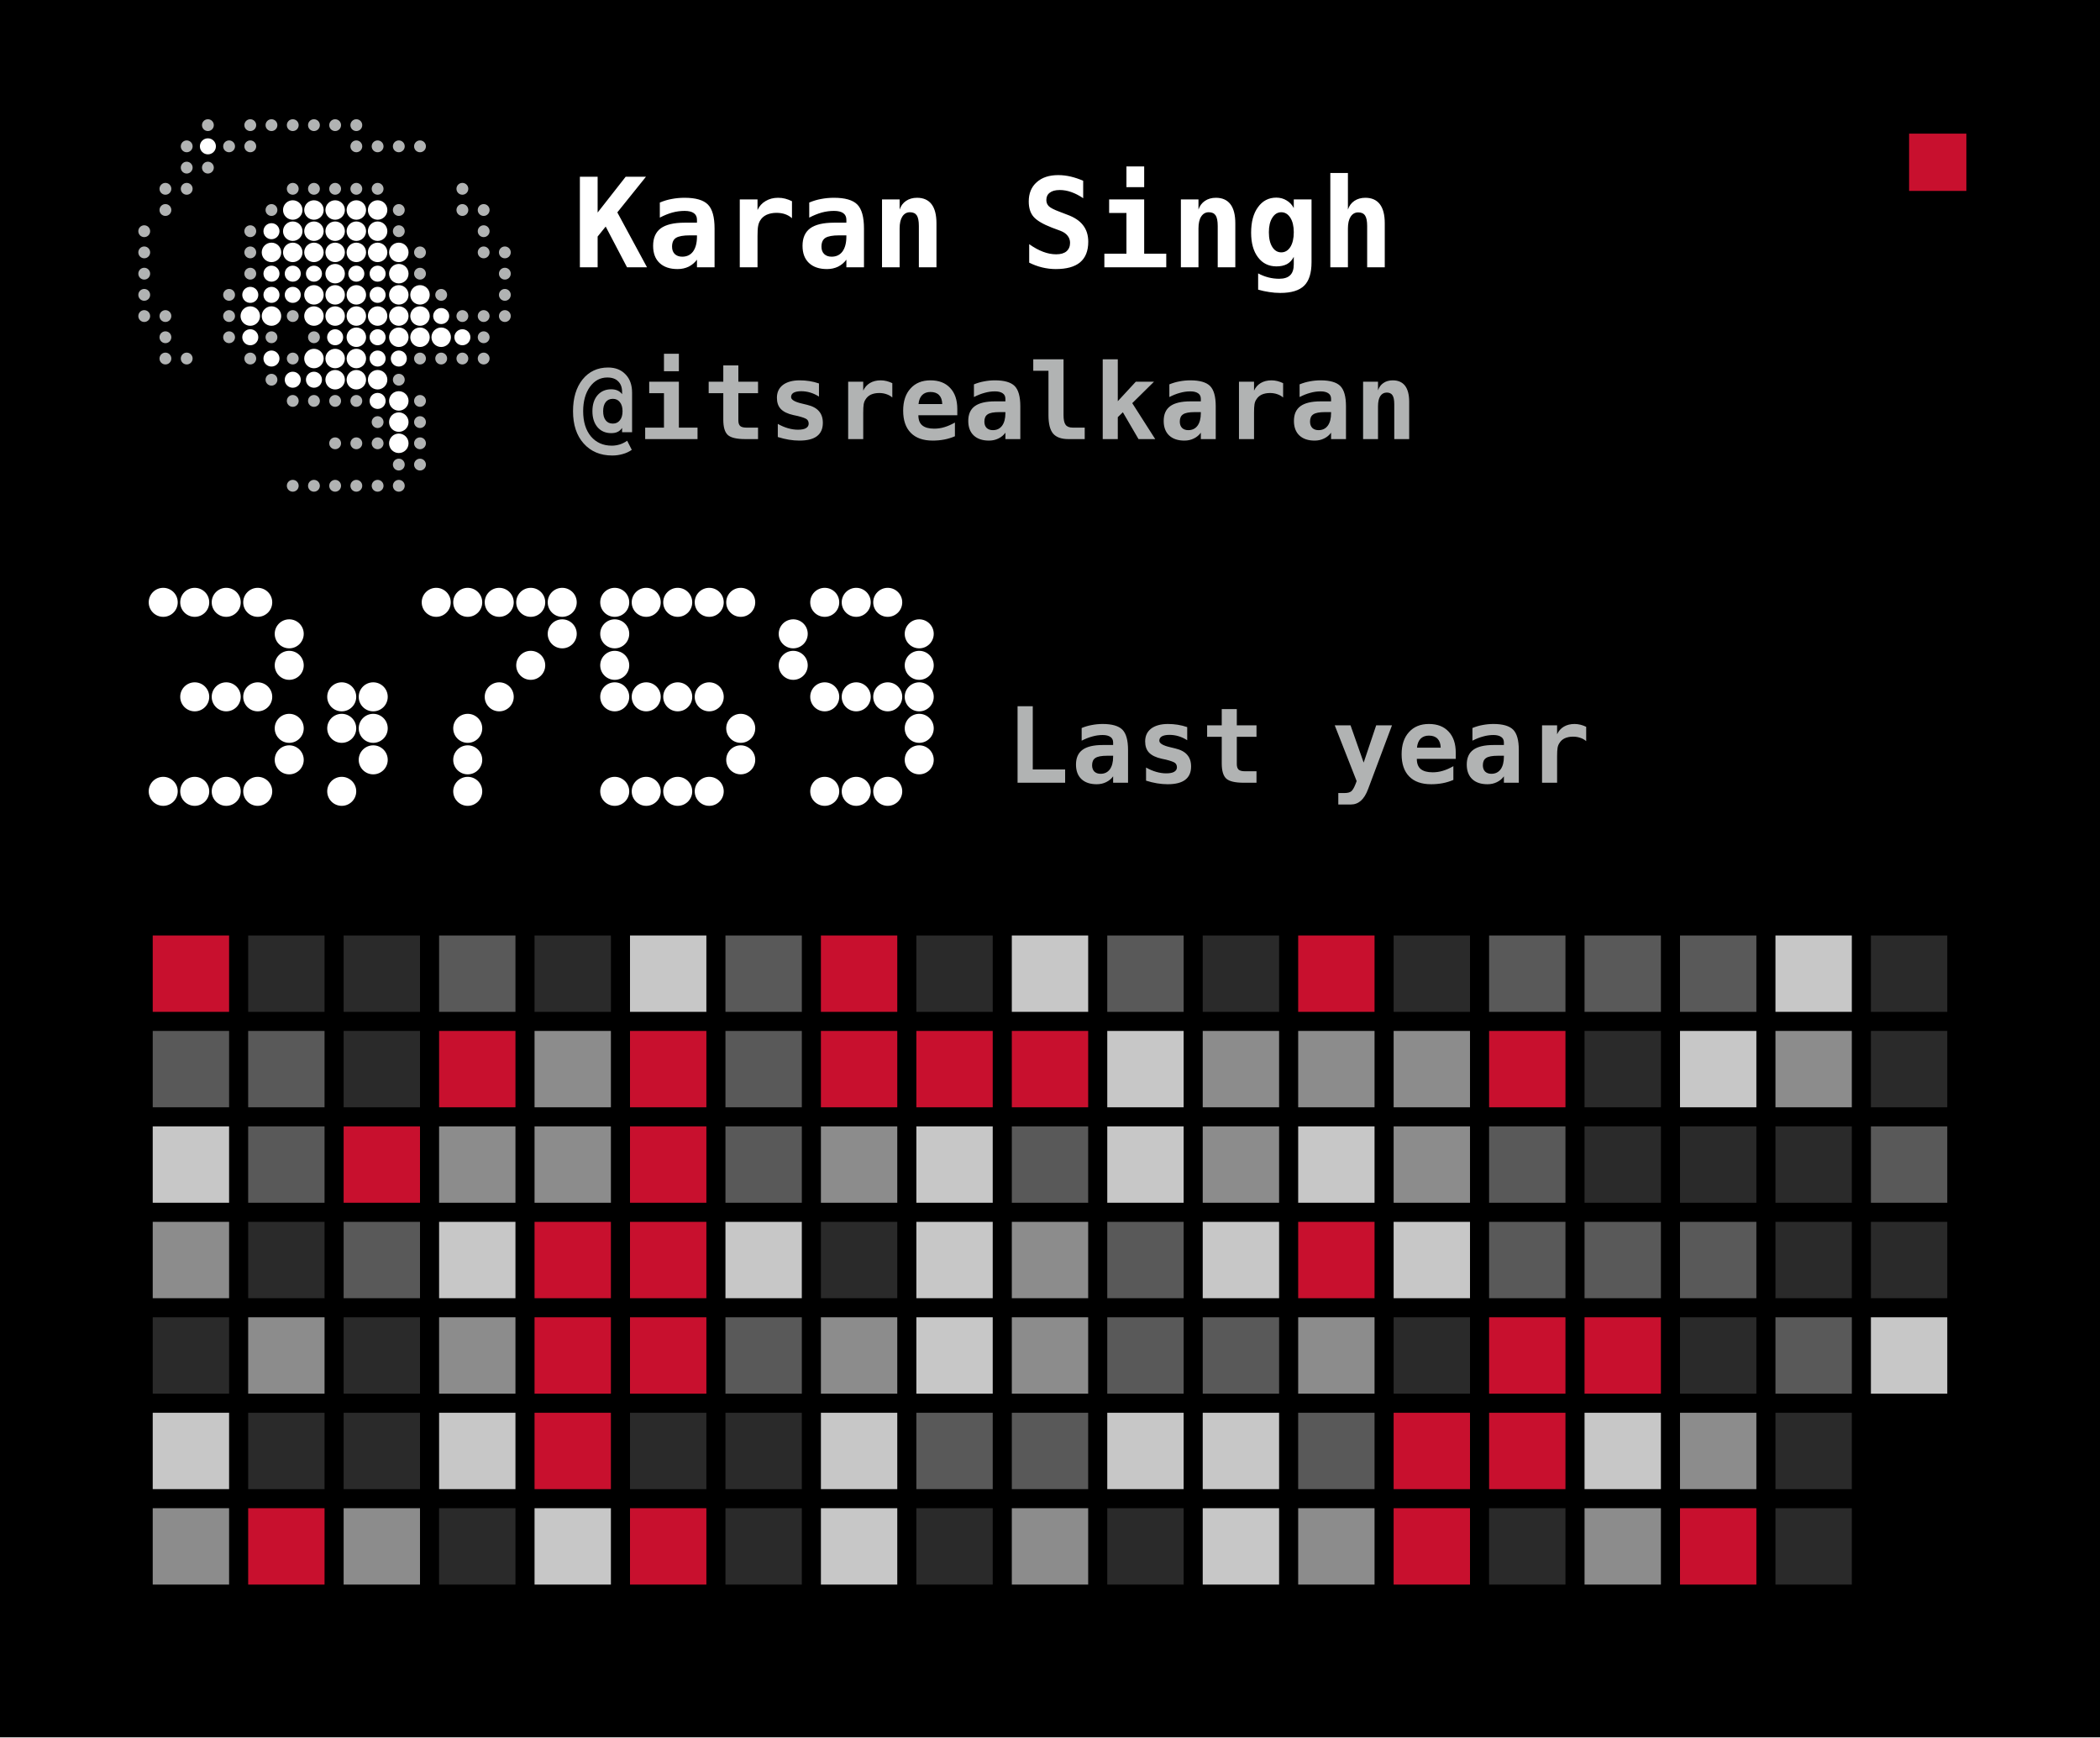
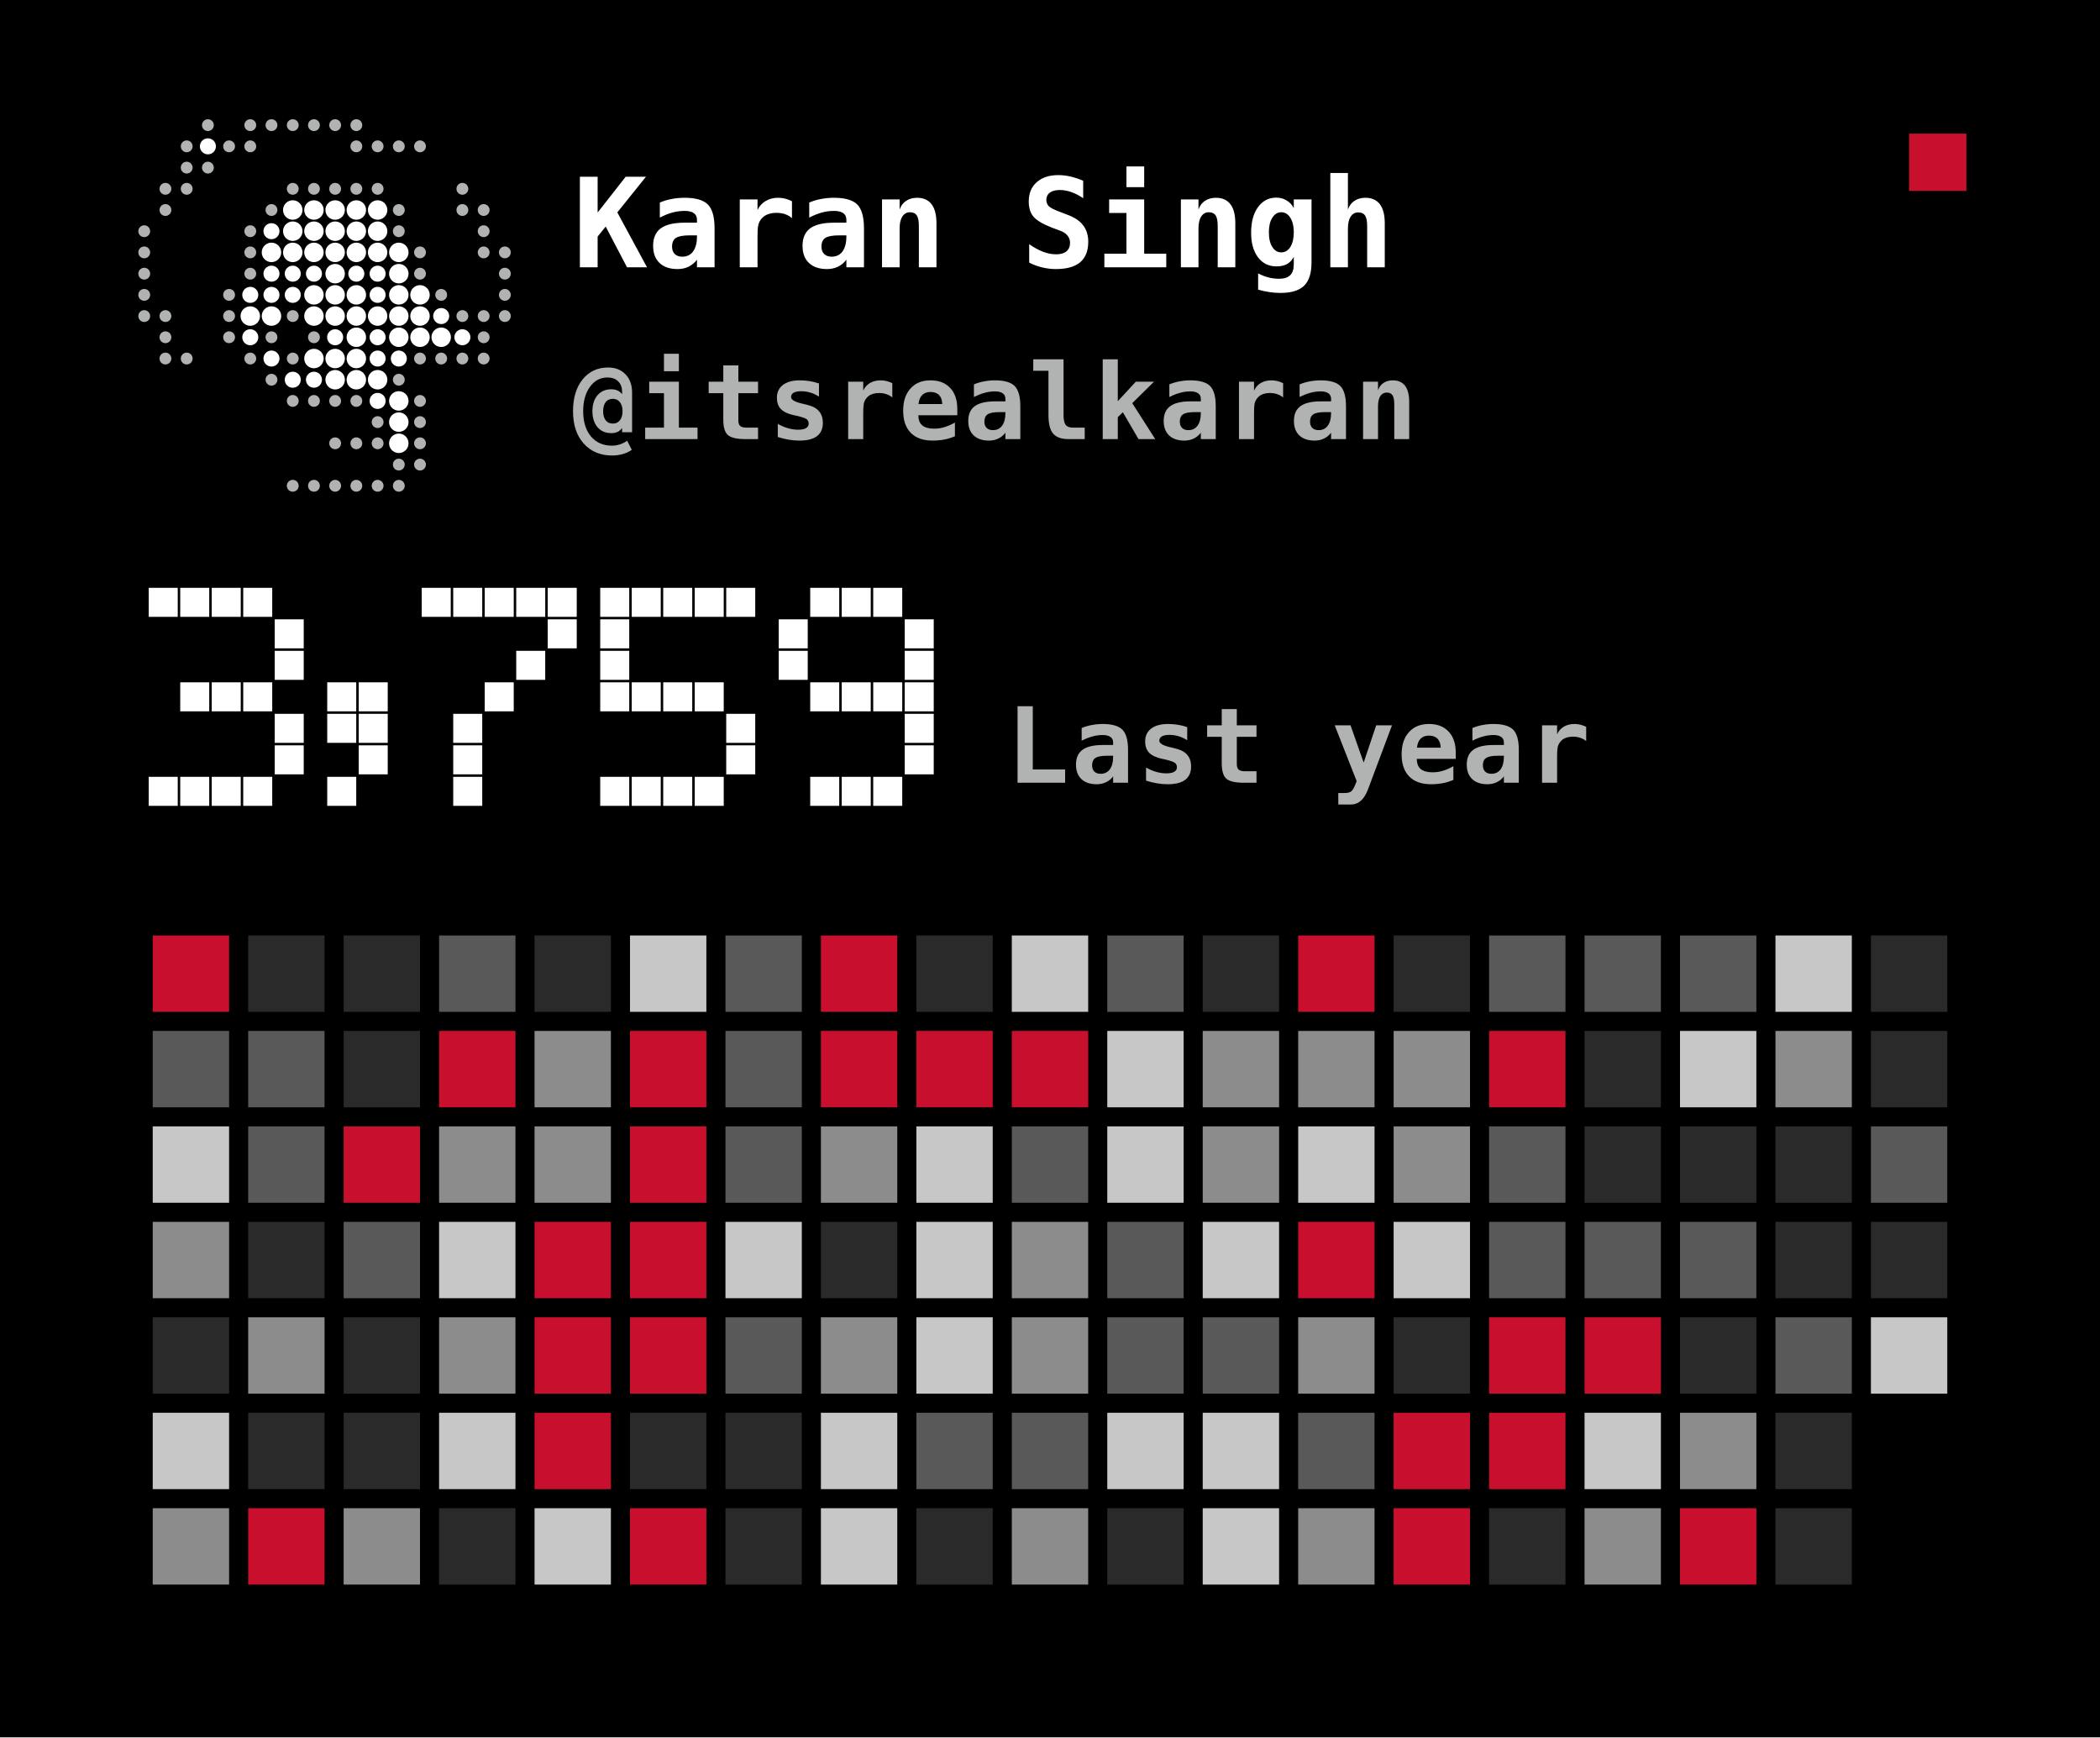
<svg xmlns="http://www.w3.org/2000/svg" width="220" height="182" viewBox="0 0 220 182" role="img">
  <rect width="220" height="182" fill="#000000" />
  <rect x="14" y="14" width="0" height="0" fill="#C8102E" />
  <circle cx="21.78" cy="13.11" r="0.62" fill="#B1B3B3" />
  <circle cx="26.22" cy="13.11" r="0.62" fill="#B1B3B3" />
  <circle cx="28.44" cy="13.11" r="0.62" fill="#B1B3B3" />
  <circle cx="30.67" cy="13.11" r="0.62" fill="#B1B3B3" />
  <circle cx="32.89" cy="13.11" r="0.62" fill="#B1B3B3" />
  <circle cx="35.11" cy="13.11" r="0.62" fill="#B1B3B3" />
  <circle cx="37.33" cy="13.11" r="0.62" fill="#B1B3B3" />
  <circle cx="19.56" cy="15.33" r="0.62" fill="#B1B3B3" />
  <circle cx="21.78" cy="15.33" r="0.84" fill="#FFFFFF" />
  <circle cx="24.00" cy="15.33" r="0.62" fill="#B1B3B3" />
  <circle cx="26.22" cy="15.33" r="0.62" fill="#B1B3B3" />
  <circle cx="37.33" cy="15.33" r="0.62" fill="#B1B3B3" />
  <circle cx="39.56" cy="15.33" r="0.62" fill="#B1B3B3" />
  <circle cx="41.78" cy="15.33" r="0.62" fill="#B1B3B3" />
  <circle cx="44.00" cy="15.33" r="0.62" fill="#B1B3B3" />
  <circle cx="19.56" cy="17.56" r="0.62" fill="#B1B3B3" />
  <circle cx="21.78" cy="17.56" r="0.62" fill="#B1B3B3" />
  <circle cx="17.33" cy="19.78" r="0.62" fill="#B1B3B3" />
  <circle cx="19.56" cy="19.78" r="0.62" fill="#B1B3B3" />
  <circle cx="30.67" cy="19.78" r="0.62" fill="#B1B3B3" />
  <circle cx="32.89" cy="19.78" r="0.62" fill="#B1B3B3" />
  <circle cx="35.11" cy="19.78" r="0.62" fill="#B1B3B3" />
  <circle cx="37.33" cy="19.78" r="0.62" fill="#B1B3B3" />
  <circle cx="39.56" cy="19.78" r="0.62" fill="#B1B3B3" />
  <circle cx="48.44" cy="19.78" r="0.62" fill="#B1B3B3" />
  <circle cx="17.33" cy="22.00" r="0.62" fill="#B1B3B3" />
  <circle cx="28.44" cy="22.00" r="0.62" fill="#B1B3B3" />
  <circle cx="30.67" cy="22.00" r="1.02" fill="#FFFFFF" />
  <circle cx="32.89" cy="22.00" r="1.02" fill="#FFFFFF" />
  <circle cx="35.11" cy="22.00" r="1.02" fill="#FFFFFF" />
  <circle cx="37.33" cy="22.00" r="1.02" fill="#FFFFFF" />
  <circle cx="39.56" cy="22.00" r="1.02" fill="#FFFFFF" />
  <circle cx="41.78" cy="22.00" r="0.62" fill="#B1B3B3" />
  <circle cx="48.44" cy="22.00" r="0.62" fill="#B1B3B3" />
  <circle cx="50.67" cy="22.00" r="0.62" fill="#B1B3B3" />
  <circle cx="15.11" cy="24.22" r="0.62" fill="#B1B3B3" />
  <circle cx="26.22" cy="24.22" r="0.62" fill="#B1B3B3" />
  <circle cx="28.44" cy="24.22" r="0.84" fill="#FFFFFF" />
  <circle cx="30.67" cy="24.22" r="1.02" fill="#FFFFFF" />
  <circle cx="32.89" cy="24.22" r="1.02" fill="#FFFFFF" />
  <circle cx="35.11" cy="24.22" r="1.02" fill="#FFFFFF" />
  <circle cx="37.33" cy="24.22" r="1.02" fill="#FFFFFF" />
  <circle cx="39.56" cy="24.22" r="1.02" fill="#FFFFFF" />
  <circle cx="41.78" cy="24.22" r="0.62" fill="#B1B3B3" />
  <circle cx="50.67" cy="24.22" r="0.62" fill="#B1B3B3" />
  <circle cx="15.11" cy="26.44" r="0.62" fill="#B1B3B3" />
  <circle cx="26.22" cy="26.44" r="0.62" fill="#B1B3B3" />
  <circle cx="28.44" cy="26.44" r="1.02" fill="#FFFFFF" />
  <circle cx="30.67" cy="26.44" r="1.02" fill="#FFFFFF" />
  <circle cx="32.89" cy="26.44" r="1.02" fill="#FFFFFF" />
  <circle cx="35.11" cy="26.44" r="1.02" fill="#FFFFFF" />
  <circle cx="37.33" cy="26.44" r="1.02" fill="#FFFFFF" />
  <circle cx="39.56" cy="26.44" r="1.02" fill="#FFFFFF" />
  <circle cx="41.78" cy="26.44" r="1.02" fill="#FFFFFF" />
  <circle cx="44.00" cy="26.44" r="0.62" fill="#B1B3B3" />
  <circle cx="50.67" cy="26.44" r="0.62" fill="#B1B3B3" />
  <circle cx="52.89" cy="26.44" r="0.62" fill="#B1B3B3" />
  <circle cx="15.11" cy="28.67" r="0.62" fill="#B1B3B3" />
  <circle cx="26.22" cy="28.67" r="0.62" fill="#B1B3B3" />
  <circle cx="28.44" cy="28.67" r="0.84" fill="#FFFFFF" />
  <circle cx="30.67" cy="28.67" r="0.84" fill="#FFFFFF" />
  <circle cx="32.89" cy="28.67" r="0.84" fill="#FFFFFF" />
  <circle cx="35.11" cy="28.67" r="1.02" fill="#FFFFFF" />
  <circle cx="37.33" cy="28.67" r="0.84" fill="#FFFFFF" />
  <circle cx="39.56" cy="28.67" r="0.84" fill="#FFFFFF" />
  <circle cx="41.78" cy="28.67" r="1.02" fill="#FFFFFF" />
  <circle cx="44.00" cy="28.67" r="0.62" fill="#B1B3B3" />
  <circle cx="52.89" cy="28.67" r="0.62" fill="#B1B3B3" />
  <circle cx="15.11" cy="30.89" r="0.62" fill="#B1B3B3" />
  <circle cx="24.00" cy="30.89" r="0.62" fill="#B1B3B3" />
  <circle cx="26.22" cy="30.89" r="0.84" fill="#FFFFFF" />
  <circle cx="28.44" cy="30.89" r="0.84" fill="#FFFFFF" />
  <circle cx="30.67" cy="30.89" r="0.84" fill="#FFFFFF" />
  <circle cx="32.89" cy="30.89" r="1.02" fill="#FFFFFF" />
  <circle cx="35.11" cy="30.89" r="1.02" fill="#FFFFFF" />
  <circle cx="37.33" cy="30.89" r="1.02" fill="#FFFFFF" />
  <circle cx="39.56" cy="30.89" r="0.84" fill="#FFFFFF" />
  <circle cx="41.78" cy="30.89" r="1.02" fill="#FFFFFF" />
  <circle cx="44.00" cy="30.89" r="1.02" fill="#FFFFFF" />
  <circle cx="46.22" cy="30.89" r="0.62" fill="#B1B3B3" />
  <circle cx="52.89" cy="30.89" r="0.62" fill="#B1B3B3" />
  <circle cx="15.11" cy="33.11" r="0.62" fill="#B1B3B3" />
  <circle cx="17.33" cy="33.11" r="0.62" fill="#B1B3B3" />
  <circle cx="24.00" cy="33.11" r="0.62" fill="#B1B3B3" />
  <circle cx="26.22" cy="33.11" r="1.02" fill="#FFFFFF" />
  <circle cx="28.44" cy="33.11" r="1.02" fill="#FFFFFF" />
  <circle cx="30.67" cy="33.11" r="0.62" fill="#B1B3B3" />
  <circle cx="32.89" cy="33.11" r="1.02" fill="#FFFFFF" />
  <circle cx="35.11" cy="33.11" r="1.02" fill="#FFFFFF" />
  <circle cx="37.33" cy="33.11" r="1.02" fill="#FFFFFF" />
  <circle cx="39.56" cy="33.11" r="1.02" fill="#FFFFFF" />
  <circle cx="41.78" cy="33.11" r="1.02" fill="#FFFFFF" />
  <circle cx="44.00" cy="33.11" r="1.02" fill="#FFFFFF" />
  <circle cx="46.22" cy="33.11" r="0.84" fill="#FFFFFF" />
  <circle cx="48.44" cy="33.11" r="0.62" fill="#B1B3B3" />
  <circle cx="50.67" cy="33.11" r="0.62" fill="#B1B3B3" />
  <circle cx="52.89" cy="33.11" r="0.62" fill="#B1B3B3" />
  <circle cx="17.33" cy="35.33" r="0.62" fill="#B1B3B3" />
  <circle cx="24.00" cy="35.33" r="0.62" fill="#B1B3B3" />
  <circle cx="26.22" cy="35.33" r="0.84" fill="#FFFFFF" />
  <circle cx="28.44" cy="35.33" r="0.62" fill="#B1B3B3" />
  <circle cx="32.89" cy="35.33" r="0.62" fill="#B1B3B3" />
  <circle cx="35.11" cy="35.33" r="0.84" fill="#FFFFFF" />
  <circle cx="37.33" cy="35.33" r="1.02" fill="#FFFFFF" />
  <circle cx="39.56" cy="35.33" r="0.84" fill="#FFFFFF" />
  <circle cx="41.78" cy="35.33" r="1.02" fill="#FFFFFF" />
  <circle cx="44.00" cy="35.33" r="1.02" fill="#FFFFFF" />
  <circle cx="46.22" cy="35.33" r="1.02" fill="#FFFFFF" />
  <circle cx="48.44" cy="35.33" r="0.84" fill="#FFFFFF" />
  <circle cx="50.67" cy="35.33" r="0.62" fill="#B1B3B3" />
  <circle cx="17.33" cy="37.56" r="0.62" fill="#B1B3B3" />
  <circle cx="19.56" cy="37.56" r="0.62" fill="#B1B3B3" />
  <circle cx="26.22" cy="37.56" r="0.62" fill="#B1B3B3" />
  <circle cx="28.44" cy="37.56" r="0.84" fill="#FFFFFF" />
  <circle cx="30.67" cy="37.56" r="0.62" fill="#B1B3B3" />
  <circle cx="32.89" cy="37.56" r="1.02" fill="#FFFFFF" />
  <circle cx="35.11" cy="37.56" r="1.02" fill="#FFFFFF" />
  <circle cx="37.33" cy="37.56" r="1.02" fill="#FFFFFF" />
  <circle cx="39.56" cy="37.56" r="0.84" fill="#FFFFFF" />
  <circle cx="41.78" cy="37.56" r="0.84" fill="#FFFFFF" />
  <circle cx="44.00" cy="37.56" r="0.62" fill="#B1B3B3" />
  <circle cx="46.22" cy="37.56" r="0.62" fill="#B1B3B3" />
  <circle cx="48.44" cy="37.56" r="0.62" fill="#B1B3B3" />
  <circle cx="50.67" cy="37.56" r="0.62" fill="#B1B3B3" />
  <circle cx="28.44" cy="39.78" r="0.62" fill="#B1B3B3" />
  <circle cx="30.67" cy="39.78" r="0.84" fill="#FFFFFF" />
  <circle cx="32.89" cy="39.78" r="0.84" fill="#FFFFFF" />
  <circle cx="35.11" cy="39.78" r="1.02" fill="#FFFFFF" />
  <circle cx="37.33" cy="39.78" r="1.02" fill="#FFFFFF" />
  <circle cx="39.56" cy="39.78" r="1.02" fill="#FFFFFF" />
  <circle cx="41.78" cy="39.78" r="0.62" fill="#B1B3B3" />
  <circle cx="30.67" cy="42.00" r="0.62" fill="#B1B3B3" />
  <circle cx="32.89" cy="42.00" r="0.62" fill="#B1B3B3" />
  <circle cx="35.11" cy="42.00" r="0.62" fill="#B1B3B3" />
  <circle cx="37.33" cy="42.00" r="0.62" fill="#B1B3B3" />
  <circle cx="39.56" cy="42.00" r="0.84" fill="#FFFFFF" />
  <circle cx="41.78" cy="42.00" r="1.02" fill="#FFFFFF" />
  <circle cx="44.00" cy="42.00" r="0.62" fill="#B1B3B3" />
  <circle cx="39.56" cy="44.22" r="0.62" fill="#B1B3B3" />
  <circle cx="41.78" cy="44.22" r="1.02" fill="#FFFFFF" />
  <circle cx="44.00" cy="44.22" r="0.62" fill="#B1B3B3" />
  <circle cx="35.11" cy="46.44" r="0.62" fill="#B1B3B3" />
  <circle cx="37.33" cy="46.44" r="0.62" fill="#B1B3B3" />
  <circle cx="39.56" cy="46.44" r="0.62" fill="#B1B3B3" />
  <circle cx="41.78" cy="46.44" r="1.02" fill="#FFFFFF" />
  <circle cx="44.00" cy="46.44" r="0.62" fill="#B1B3B3" />
  <circle cx="41.78" cy="48.67" r="0.62" fill="#B1B3B3" />
  <circle cx="44.00" cy="48.67" r="0.62" fill="#B1B3B3" />
  <circle cx="30.67" cy="50.89" r="0.62" fill="#B1B3B3" />
  <circle cx="32.89" cy="50.89" r="0.62" fill="#B1B3B3" />
  <circle cx="35.11" cy="50.89" r="0.62" fill="#B1B3B3" />
  <circle cx="37.33" cy="50.89" r="0.62" fill="#B1B3B3" />
  <circle cx="39.56" cy="50.89" r="0.62" fill="#B1B3B3" />
  <circle cx="41.78" cy="50.89" r="0.62" fill="#B1B3B3" />
  <text x="60" y="28" fill="#FFFFFF" text-anchor="start" font-family="ui-monospace, Geist Mono, monospace" font-weight="700" font-size="13" letter-spacing="0" dominant-baseline="auto">Karan Singh</text>
  <text x="60" y="46" fill="#B1B3B3" text-anchor="start" font-family="ui-monospace, Geist Mono, monospace" font-weight="700" font-size="11" letter-spacing="0.2" dominant-baseline="auto">@itsrealkaran</text>
-   <circle cx="17.1" cy="63.1" r="1.52" fill="#FFFFFF" />
-   <circle cx="20.4" cy="63.1" r="1.52" fill="#FFFFFF" />
-   <circle cx="23.7" cy="63.1" r="1.52" fill="#FFFFFF" />
-   <circle cx="27.0" cy="63.1" r="1.52" fill="#FFFFFF" />
-   <circle cx="30.3" cy="66.4" r="1.52" fill="#FFFFFF" />
-   <circle cx="30.3" cy="69.7" r="1.52" fill="#FFFFFF" />
-   <circle cx="20.4" cy="73.0" r="1.52" fill="#FFFFFF" />
-   <circle cx="23.7" cy="73.0" r="1.52" fill="#FFFFFF" />
-   <circle cx="27.0" cy="73.0" r="1.52" fill="#FFFFFF" />
-   <circle cx="30.3" cy="76.3" r="1.52" fill="#FFFFFF" />
-   <circle cx="30.3" cy="79.6" r="1.52" fill="#FFFFFF" />
-   <circle cx="17.1" cy="82.9" r="1.52" fill="#FFFFFF" />
-   <circle cx="20.4" cy="82.9" r="1.52" fill="#FFFFFF" />
-   <circle cx="23.7" cy="82.9" r="1.52" fill="#FFFFFF" />
-   <circle cx="27.0" cy="82.9" r="1.52" fill="#FFFFFF" />
-   <circle cx="35.8" cy="73.0" r="1.52" fill="#FFFFFF" />
-   <circle cx="39.1" cy="73.0" r="1.52" fill="#FFFFFF" />
-   <circle cx="35.8" cy="76.3" r="1.52" fill="#FFFFFF" />
-   <circle cx="39.1" cy="76.3" r="1.52" fill="#FFFFFF" />
-   <circle cx="39.1" cy="79.6" r="1.52" fill="#FFFFFF" />
-   <circle cx="35.8" cy="82.9" r="1.52" fill="#FFFFFF" />
-   <circle cx="45.7" cy="63.1" r="1.52" fill="#FFFFFF" />
-   <circle cx="49.0" cy="63.1" r="1.52" fill="#FFFFFF" />
-   <circle cx="52.3" cy="63.1" r="1.52" fill="#FFFFFF" />
-   <circle cx="55.6" cy="63.1" r="1.52" fill="#FFFFFF" />
-   <circle cx="58.9" cy="63.1" r="1.52" fill="#FFFFFF" />
-   <circle cx="58.9" cy="66.4" r="1.52" fill="#FFFFFF" />
-   <circle cx="55.6" cy="69.7" r="1.52" fill="#FFFFFF" />
-   <circle cx="52.3" cy="73.0" r="1.52" fill="#FFFFFF" />
-   <circle cx="49.0" cy="76.3" r="1.52" fill="#FFFFFF" />
-   <circle cx="49.0" cy="79.6" r="1.52" fill="#FFFFFF" />
-   <circle cx="49.0" cy="82.9" r="1.52" fill="#FFFFFF" />
-   <circle cx="64.4" cy="63.1" r="1.52" fill="#FFFFFF" />
-   <circle cx="67.7" cy="63.1" r="1.52" fill="#FFFFFF" />
-   <circle cx="71.0" cy="63.1" r="1.52" fill="#FFFFFF" />
-   <circle cx="74.3" cy="63.1" r="1.52" fill="#FFFFFF" />
-   <circle cx="77.6" cy="63.1" r="1.52" fill="#FFFFFF" />
-   <circle cx="64.4" cy="66.4" r="1.52" fill="#FFFFFF" />
-   <circle cx="64.4" cy="69.7" r="1.52" fill="#FFFFFF" />
-   <circle cx="64.4" cy="73.0" r="1.52" fill="#FFFFFF" />
-   <circle cx="67.7" cy="73.0" r="1.52" fill="#FFFFFF" />
-   <circle cx="71.0" cy="73.0" r="1.52" fill="#FFFFFF" />
-   <circle cx="74.3" cy="73.0" r="1.52" fill="#FFFFFF" />
-   <circle cx="77.6" cy="76.3" r="1.52" fill="#FFFFFF" />
-   <circle cx="77.6" cy="79.6" r="1.52" fill="#FFFFFF" />
-   <circle cx="64.4" cy="82.9" r="1.52" fill="#FFFFFF" />
-   <circle cx="67.7" cy="82.9" r="1.52" fill="#FFFFFF" />
-   <circle cx="71.0" cy="82.9" r="1.52" fill="#FFFFFF" />
-   <circle cx="74.3" cy="82.9" r="1.52" fill="#FFFFFF" />
-   <circle cx="86.4" cy="63.1" r="1.52" fill="#FFFFFF" />
-   <circle cx="89.7" cy="63.1" r="1.52" fill="#FFFFFF" />
-   <circle cx="93.0" cy="63.1" r="1.52" fill="#FFFFFF" />
-   <circle cx="83.1" cy="66.4" r="1.52" fill="#FFFFFF" />
-   <circle cx="96.3" cy="66.4" r="1.52" fill="#FFFFFF" />
-   <circle cx="83.1" cy="69.7" r="1.52" fill="#FFFFFF" />
-   <circle cx="96.3" cy="69.7" r="1.52" fill="#FFFFFF" />
-   <circle cx="86.4" cy="73.0" r="1.52" fill="#FFFFFF" />
-   <circle cx="89.7" cy="73.0" r="1.52" fill="#FFFFFF" />
-   <circle cx="93.0" cy="73.0" r="1.52" fill="#FFFFFF" />
-   <circle cx="96.3" cy="73.0" r="1.52" fill="#FFFFFF" />
-   <circle cx="96.3" cy="76.3" r="1.52" fill="#FFFFFF" />
-   <circle cx="96.3" cy="79.6" r="1.52" fill="#FFFFFF" />
-   <circle cx="86.4" cy="82.9" r="1.52" fill="#FFFFFF" />
-   <circle cx="89.7" cy="82.9" r="1.52" fill="#FFFFFF" />
-   <circle cx="93.0" cy="82.9" r="1.52" fill="#FFFFFF" />
+   <rect x="15.58" y="61.58" width="3.04" height="3.04" fill="#FFFFFF" />
+   <rect x="18.88" y="61.58" width="3.04" height="3.04" fill="#FFFFFF" />
+   <rect x="22.18" y="61.58" width="3.04" height="3.04" fill="#FFFFFF" />
+   <rect x="25.48" y="61.58" width="3.04" height="3.04" fill="#FFFFFF" />
+   <rect x="28.78" y="64.88" width="3.04" height="3.04" fill="#FFFFFF" />
+   <rect x="28.78" y="68.18" width="3.04" height="3.04" fill="#FFFFFF" />
+   <rect x="18.88" y="71.48" width="3.04" height="3.04" fill="#FFFFFF" />
+   <rect x="22.18" y="71.48" width="3.04" height="3.04" fill="#FFFFFF" />
+   <rect x="25.48" y="71.48" width="3.04" height="3.04" fill="#FFFFFF" />
+   <rect x="28.78" y="74.78" width="3.04" height="3.04" fill="#FFFFFF" />
+   <rect x="28.78" y="78.08" width="3.04" height="3.04" fill="#FFFFFF" />
+   <rect x="15.58" y="81.38" width="3.04" height="3.04" fill="#FFFFFF" />
+   <rect x="18.88" y="81.38" width="3.04" height="3.04" fill="#FFFFFF" />
+   <rect x="22.18" y="81.38" width="3.04" height="3.04" fill="#FFFFFF" />
+   <rect x="25.48" y="81.38" width="3.04" height="3.04" fill="#FFFFFF" />
+   <rect x="34.28" y="71.48" width="3.04" height="3.04" fill="#FFFFFF" />
+   <rect x="37.58" y="71.48" width="3.04" height="3.04" fill="#FFFFFF" />
+   <rect x="34.28" y="74.78" width="3.04" height="3.04" fill="#FFFFFF" />
+   <rect x="37.58" y="74.78" width="3.04" height="3.04" fill="#FFFFFF" />
+   <rect x="37.58" y="78.08" width="3.04" height="3.04" fill="#FFFFFF" />
+   <rect x="34.28" y="81.38" width="3.04" height="3.04" fill="#FFFFFF" />
+   <rect x="44.18" y="61.58" width="3.04" height="3.04" fill="#FFFFFF" />
+   <rect x="47.48" y="61.58" width="3.04" height="3.04" fill="#FFFFFF" />
+   <rect x="50.78" y="61.58" width="3.04" height="3.04" fill="#FFFFFF" />
+   <rect x="54.08" y="61.58" width="3.04" height="3.04" fill="#FFFFFF" />
+   <rect x="57.38" y="61.58" width="3.04" height="3.04" fill="#FFFFFF" />
+   <rect x="57.38" y="64.88" width="3.04" height="3.04" fill="#FFFFFF" />
+   <rect x="54.08" y="68.18" width="3.04" height="3.04" fill="#FFFFFF" />
+   <rect x="50.78" y="71.48" width="3.04" height="3.04" fill="#FFFFFF" />
+   <rect x="47.48" y="74.78" width="3.04" height="3.04" fill="#FFFFFF" />
+   <rect x="47.48" y="78.08" width="3.04" height="3.04" fill="#FFFFFF" />
+   <rect x="47.48" y="81.38" width="3.04" height="3.04" fill="#FFFFFF" />
+   <rect x="62.88" y="61.58" width="3.04" height="3.04" fill="#FFFFFF" />
+   <rect x="66.18" y="61.58" width="3.04" height="3.04" fill="#FFFFFF" />
+   <rect x="69.48" y="61.58" width="3.04" height="3.04" fill="#FFFFFF" />
+   <rect x="72.78" y="61.58" width="3.04" height="3.04" fill="#FFFFFF" />
+   <rect x="76.08" y="61.58" width="3.04" height="3.04" fill="#FFFFFF" />
+   <rect x="62.88" y="64.88" width="3.04" height="3.04" fill="#FFFFFF" />
+   <rect x="62.88" y="68.18" width="3.04" height="3.04" fill="#FFFFFF" />
+   <rect x="62.88" y="71.48" width="3.04" height="3.04" fill="#FFFFFF" />
+   <rect x="66.18" y="71.48" width="3.04" height="3.04" fill="#FFFFFF" />
+   <rect x="69.48" y="71.48" width="3.04" height="3.04" fill="#FFFFFF" />
+   <rect x="72.78" y="71.48" width="3.04" height="3.04" fill="#FFFFFF" />
+   <rect x="76.08" y="74.78" width="3.04" height="3.04" fill="#FFFFFF" />
+   <rect x="76.08" y="78.08" width="3.04" height="3.04" fill="#FFFFFF" />
+   <rect x="62.88" y="81.38" width="3.04" height="3.04" fill="#FFFFFF" />
+   <rect x="66.18" y="81.38" width="3.04" height="3.04" fill="#FFFFFF" />
+   <rect x="69.48" y="81.38" width="3.04" height="3.04" fill="#FFFFFF" />
+   <rect x="72.78" y="81.38" width="3.04" height="3.04" fill="#FFFFFF" />
+   <rect x="84.88" y="61.58" width="3.04" height="3.04" fill="#FFFFFF" />
+   <rect x="88.18" y="61.58" width="3.04" height="3.04" fill="#FFFFFF" />
+   <rect x="91.48" y="61.58" width="3.04" height="3.04" fill="#FFFFFF" />
+   <rect x="81.58" y="64.88" width="3.04" height="3.04" fill="#FFFFFF" />
+   <rect x="94.78" y="64.88" width="3.04" height="3.04" fill="#FFFFFF" />
+   <rect x="81.58" y="68.18" width="3.04" height="3.04" fill="#FFFFFF" />
+   <rect x="94.78" y="68.18" width="3.04" height="3.04" fill="#FFFFFF" />
+   <rect x="84.88" y="71.48" width="3.04" height="3.04" fill="#FFFFFF" />
+   <rect x="88.18" y="71.48" width="3.04" height="3.04" fill="#FFFFFF" />
+   <rect x="91.48" y="71.48" width="3.04" height="3.04" fill="#FFFFFF" />
+   <rect x="94.78" y="71.48" width="3.04" height="3.04" fill="#FFFFFF" />
+   <rect x="94.78" y="74.78" width="3.04" height="3.04" fill="#FFFFFF" />
+   <rect x="94.78" y="78.08" width="3.04" height="3.04" fill="#FFFFFF" />
+   <rect x="84.88" y="81.38" width="3.04" height="3.04" fill="#FFFFFF" />
+   <rect x="88.18" y="81.38" width="3.04" height="3.04" fill="#FFFFFF" />
+   <rect x="91.48" y="81.38" width="3.04" height="3.04" fill="#FFFFFF" />
  <text x="105.4" y="82.0" fill="#B1B3B3" text-anchor="start" font-family="ui-monospace, Geist Mono, monospace" font-weight="700" font-size="11" letter-spacing="0.2" dominant-baseline="auto">Last year</text>
  <rect x="200" y="14" width="6" height="6" fill="#C8102E" />
  <rect x="16" y="98" width="8" height="8" fill="#C8102E" />
  <rect x="16" y="108" width="8" height="8" fill="#FFFFFF" opacity="0.35" />
  <rect x="16" y="118" width="8" height="8" fill="#FFFFFF" opacity="0.78" />
  <rect x="16" y="128" width="8" height="8" fill="#FFFFFF" opacity="0.55" />
  <rect x="16" y="138" width="8" height="8" fill="#2A2A2A" />
  <rect x="16" y="148" width="8" height="8" fill="#FFFFFF" opacity="0.78" />
  <rect x="16" y="158" width="8" height="8" fill="#FFFFFF" opacity="0.55" />
  <rect x="26" y="98" width="8" height="8" fill="#2A2A2A" />
  <rect x="26" y="108" width="8" height="8" fill="#FFFFFF" opacity="0.35" />
  <rect x="26" y="118" width="8" height="8" fill="#FFFFFF" opacity="0.35" />
  <rect x="26" y="128" width="8" height="8" fill="#2A2A2A" />
  <rect x="26" y="138" width="8" height="8" fill="#FFFFFF" opacity="0.55" />
  <rect x="26" y="148" width="8" height="8" fill="#2A2A2A" />
  <rect x="26" y="158" width="8" height="8" fill="#C8102E" />
  <rect x="36" y="98" width="8" height="8" fill="#2A2A2A" />
  <rect x="36" y="108" width="8" height="8" fill="#2A2A2A" />
  <rect x="36" y="118" width="8" height="8" fill="#C8102E" />
  <rect x="36" y="128" width="8" height="8" fill="#FFFFFF" opacity="0.35" />
  <rect x="36" y="138" width="8" height="8" fill="#2A2A2A" />
  <rect x="36" y="148" width="8" height="8" fill="#2A2A2A" />
  <rect x="36" y="158" width="8" height="8" fill="#FFFFFF" opacity="0.55" />
  <rect x="46" y="98" width="8" height="8" fill="#FFFFFF" opacity="0.35" />
  <rect x="46" y="108" width="8" height="8" fill="#C8102E" />
  <rect x="46" y="118" width="8" height="8" fill="#FFFFFF" opacity="0.55" />
  <rect x="46" y="128" width="8" height="8" fill="#FFFFFF" opacity="0.78" />
  <rect x="46" y="138" width="8" height="8" fill="#FFFFFF" opacity="0.55" />
  <rect x="46" y="148" width="8" height="8" fill="#FFFFFF" opacity="0.78" />
  <rect x="46" y="158" width="8" height="8" fill="#2A2A2A" />
  <rect x="56" y="98" width="8" height="8" fill="#2A2A2A" />
  <rect x="56" y="108" width="8" height="8" fill="#FFFFFF" opacity="0.55" />
  <rect x="56" y="118" width="8" height="8" fill="#FFFFFF" opacity="0.55" />
  <rect x="56" y="128" width="8" height="8" fill="#C8102E" />
  <rect x="56" y="138" width="8" height="8" fill="#C8102E" />
  <rect x="56" y="148" width="8" height="8" fill="#C8102E" />
  <rect x="56" y="158" width="8" height="8" fill="#FFFFFF" opacity="0.78" />
  <rect x="66" y="98" width="8" height="8" fill="#FFFFFF" opacity="0.78" />
  <rect x="66" y="108" width="8" height="8" fill="#C8102E" />
  <rect x="66" y="118" width="8" height="8" fill="#C8102E" />
  <rect x="66" y="128" width="8" height="8" fill="#C8102E" />
  <rect x="66" y="138" width="8" height="8" fill="#C8102E" />
  <rect x="66" y="148" width="8" height="8" fill="#2A2A2A" />
  <rect x="66" y="158" width="8" height="8" fill="#C8102E" />
  <rect x="76" y="98" width="8" height="8" fill="#FFFFFF" opacity="0.35" />
  <rect x="76" y="108" width="8" height="8" fill="#FFFFFF" opacity="0.35" />
  <rect x="76" y="118" width="8" height="8" fill="#FFFFFF" opacity="0.35" />
  <rect x="76" y="128" width="8" height="8" fill="#FFFFFF" opacity="0.78" />
  <rect x="76" y="138" width="8" height="8" fill="#FFFFFF" opacity="0.35" />
  <rect x="76" y="148" width="8" height="8" fill="#2A2A2A" />
  <rect x="76" y="158" width="8" height="8" fill="#2A2A2A" />
  <rect x="86" y="98" width="8" height="8" fill="#C8102E" />
  <rect x="86" y="108" width="8" height="8" fill="#C8102E" />
  <rect x="86" y="118" width="8" height="8" fill="#FFFFFF" opacity="0.55" />
  <rect x="86" y="128" width="8" height="8" fill="#2A2A2A" />
  <rect x="86" y="138" width="8" height="8" fill="#FFFFFF" opacity="0.55" />
  <rect x="86" y="148" width="8" height="8" fill="#FFFFFF" opacity="0.78" />
  <rect x="86" y="158" width="8" height="8" fill="#FFFFFF" opacity="0.78" />
  <rect x="96" y="98" width="8" height="8" fill="#2A2A2A" />
  <rect x="96" y="108" width="8" height="8" fill="#C8102E" />
  <rect x="96" y="118" width="8" height="8" fill="#FFFFFF" opacity="0.78" />
  <rect x="96" y="128" width="8" height="8" fill="#FFFFFF" opacity="0.78" />
  <rect x="96" y="138" width="8" height="8" fill="#FFFFFF" opacity="0.78" />
  <rect x="96" y="148" width="8" height="8" fill="#FFFFFF" opacity="0.35" />
  <rect x="96" y="158" width="8" height="8" fill="#2A2A2A" />
  <rect x="106" y="98" width="8" height="8" fill="#FFFFFF" opacity="0.78" />
  <rect x="106" y="108" width="8" height="8" fill="#C8102E" />
  <rect x="106" y="118" width="8" height="8" fill="#FFFFFF" opacity="0.35" />
  <rect x="106" y="128" width="8" height="8" fill="#FFFFFF" opacity="0.55" />
  <rect x="106" y="138" width="8" height="8" fill="#FFFFFF" opacity="0.55" />
  <rect x="106" y="148" width="8" height="8" fill="#FFFFFF" opacity="0.35" />
  <rect x="106" y="158" width="8" height="8" fill="#FFFFFF" opacity="0.55" />
  <rect x="116" y="98" width="8" height="8" fill="#FFFFFF" opacity="0.35" />
  <rect x="116" y="108" width="8" height="8" fill="#FFFFFF" opacity="0.78" />
  <rect x="116" y="118" width="8" height="8" fill="#FFFFFF" opacity="0.78" />
  <rect x="116" y="128" width="8" height="8" fill="#FFFFFF" opacity="0.35" />
  <rect x="116" y="138" width="8" height="8" fill="#FFFFFF" opacity="0.35" />
  <rect x="116" y="148" width="8" height="8" fill="#FFFFFF" opacity="0.78" />
  <rect x="116" y="158" width="8" height="8" fill="#2A2A2A" />
  <rect x="126" y="98" width="8" height="8" fill="#2A2A2A" />
  <rect x="126" y="108" width="8" height="8" fill="#FFFFFF" opacity="0.55" />
  <rect x="126" y="118" width="8" height="8" fill="#FFFFFF" opacity="0.55" />
  <rect x="126" y="128" width="8" height="8" fill="#FFFFFF" opacity="0.78" />
  <rect x="126" y="138" width="8" height="8" fill="#FFFFFF" opacity="0.35" />
  <rect x="126" y="148" width="8" height="8" fill="#FFFFFF" opacity="0.78" />
  <rect x="126" y="158" width="8" height="8" fill="#FFFFFF" opacity="0.78" />
  <rect x="136" y="98" width="8" height="8" fill="#C8102E" />
  <rect x="136" y="108" width="8" height="8" fill="#FFFFFF" opacity="0.55" />
  <rect x="136" y="118" width="8" height="8" fill="#FFFFFF" opacity="0.78" />
  <rect x="136" y="128" width="8" height="8" fill="#C8102E" />
  <rect x="136" y="138" width="8" height="8" fill="#FFFFFF" opacity="0.55" />
  <rect x="136" y="148" width="8" height="8" fill="#FFFFFF" opacity="0.35" />
  <rect x="136" y="158" width="8" height="8" fill="#FFFFFF" opacity="0.55" />
  <rect x="146" y="98" width="8" height="8" fill="#2A2A2A" />
  <rect x="146" y="108" width="8" height="8" fill="#FFFFFF" opacity="0.55" />
  <rect x="146" y="118" width="8" height="8" fill="#FFFFFF" opacity="0.55" />
  <rect x="146" y="128" width="8" height="8" fill="#FFFFFF" opacity="0.78" />
  <rect x="146" y="138" width="8" height="8" fill="#2A2A2A" />
  <rect x="146" y="148" width="8" height="8" fill="#C8102E" />
  <rect x="146" y="158" width="8" height="8" fill="#C8102E" />
  <rect x="156" y="98" width="8" height="8" fill="#FFFFFF" opacity="0.35" />
  <rect x="156" y="108" width="8" height="8" fill="#C8102E" />
  <rect x="156" y="118" width="8" height="8" fill="#FFFFFF" opacity="0.35" />
  <rect x="156" y="128" width="8" height="8" fill="#FFFFFF" opacity="0.35" />
  <rect x="156" y="138" width="8" height="8" fill="#C8102E" />
  <rect x="156" y="148" width="8" height="8" fill="#C8102E" />
  <rect x="156" y="158" width="8" height="8" fill="#2A2A2A" />
  <rect x="166" y="98" width="8" height="8" fill="#FFFFFF" opacity="0.35" />
  <rect x="166" y="108" width="8" height="8" fill="#2A2A2A" />
  <rect x="166" y="118" width="8" height="8" fill="#2A2A2A" />
  <rect x="166" y="128" width="8" height="8" fill="#FFFFFF" opacity="0.35" />
  <rect x="166" y="138" width="8" height="8" fill="#C8102E" />
  <rect x="166" y="148" width="8" height="8" fill="#FFFFFF" opacity="0.78" />
  <rect x="166" y="158" width="8" height="8" fill="#FFFFFF" opacity="0.55" />
  <rect x="176" y="98" width="8" height="8" fill="#FFFFFF" opacity="0.35" />
  <rect x="176" y="108" width="8" height="8" fill="#FFFFFF" opacity="0.78" />
  <rect x="176" y="118" width="8" height="8" fill="#2A2A2A" />
  <rect x="176" y="128" width="8" height="8" fill="#FFFFFF" opacity="0.35" />
  <rect x="176" y="138" width="8" height="8" fill="#2A2A2A" />
  <rect x="176" y="148" width="8" height="8" fill="#FFFFFF" opacity="0.55" />
  <rect x="176" y="158" width="8" height="8" fill="#C8102E" />
  <rect x="186" y="98" width="8" height="8" fill="#FFFFFF" opacity="0.78" />
  <rect x="186" y="108" width="8" height="8" fill="#FFFFFF" opacity="0.55" />
  <rect x="186" y="118" width="8" height="8" fill="#2A2A2A" />
  <rect x="186" y="128" width="8" height="8" fill="#2A2A2A" />
  <rect x="186" y="138" width="8" height="8" fill="#FFFFFF" opacity="0.35" />
  <rect x="186" y="148" width="8" height="8" fill="#2A2A2A" />
  <rect x="186" y="158" width="8" height="8" fill="#2A2A2A" />
  <rect x="196" y="98" width="8" height="8" fill="#2A2A2A" />
  <rect x="196" y="108" width="8" height="8" fill="#2A2A2A" />
  <rect x="196" y="118" width="8" height="8" fill="#FFFFFF" opacity="0.35" />
  <rect x="196" y="128" width="8" height="8" fill="#2A2A2A" />
  <rect x="196" y="138" width="8" height="8" fill="#FFFFFF" opacity="0.78" />
</svg>
